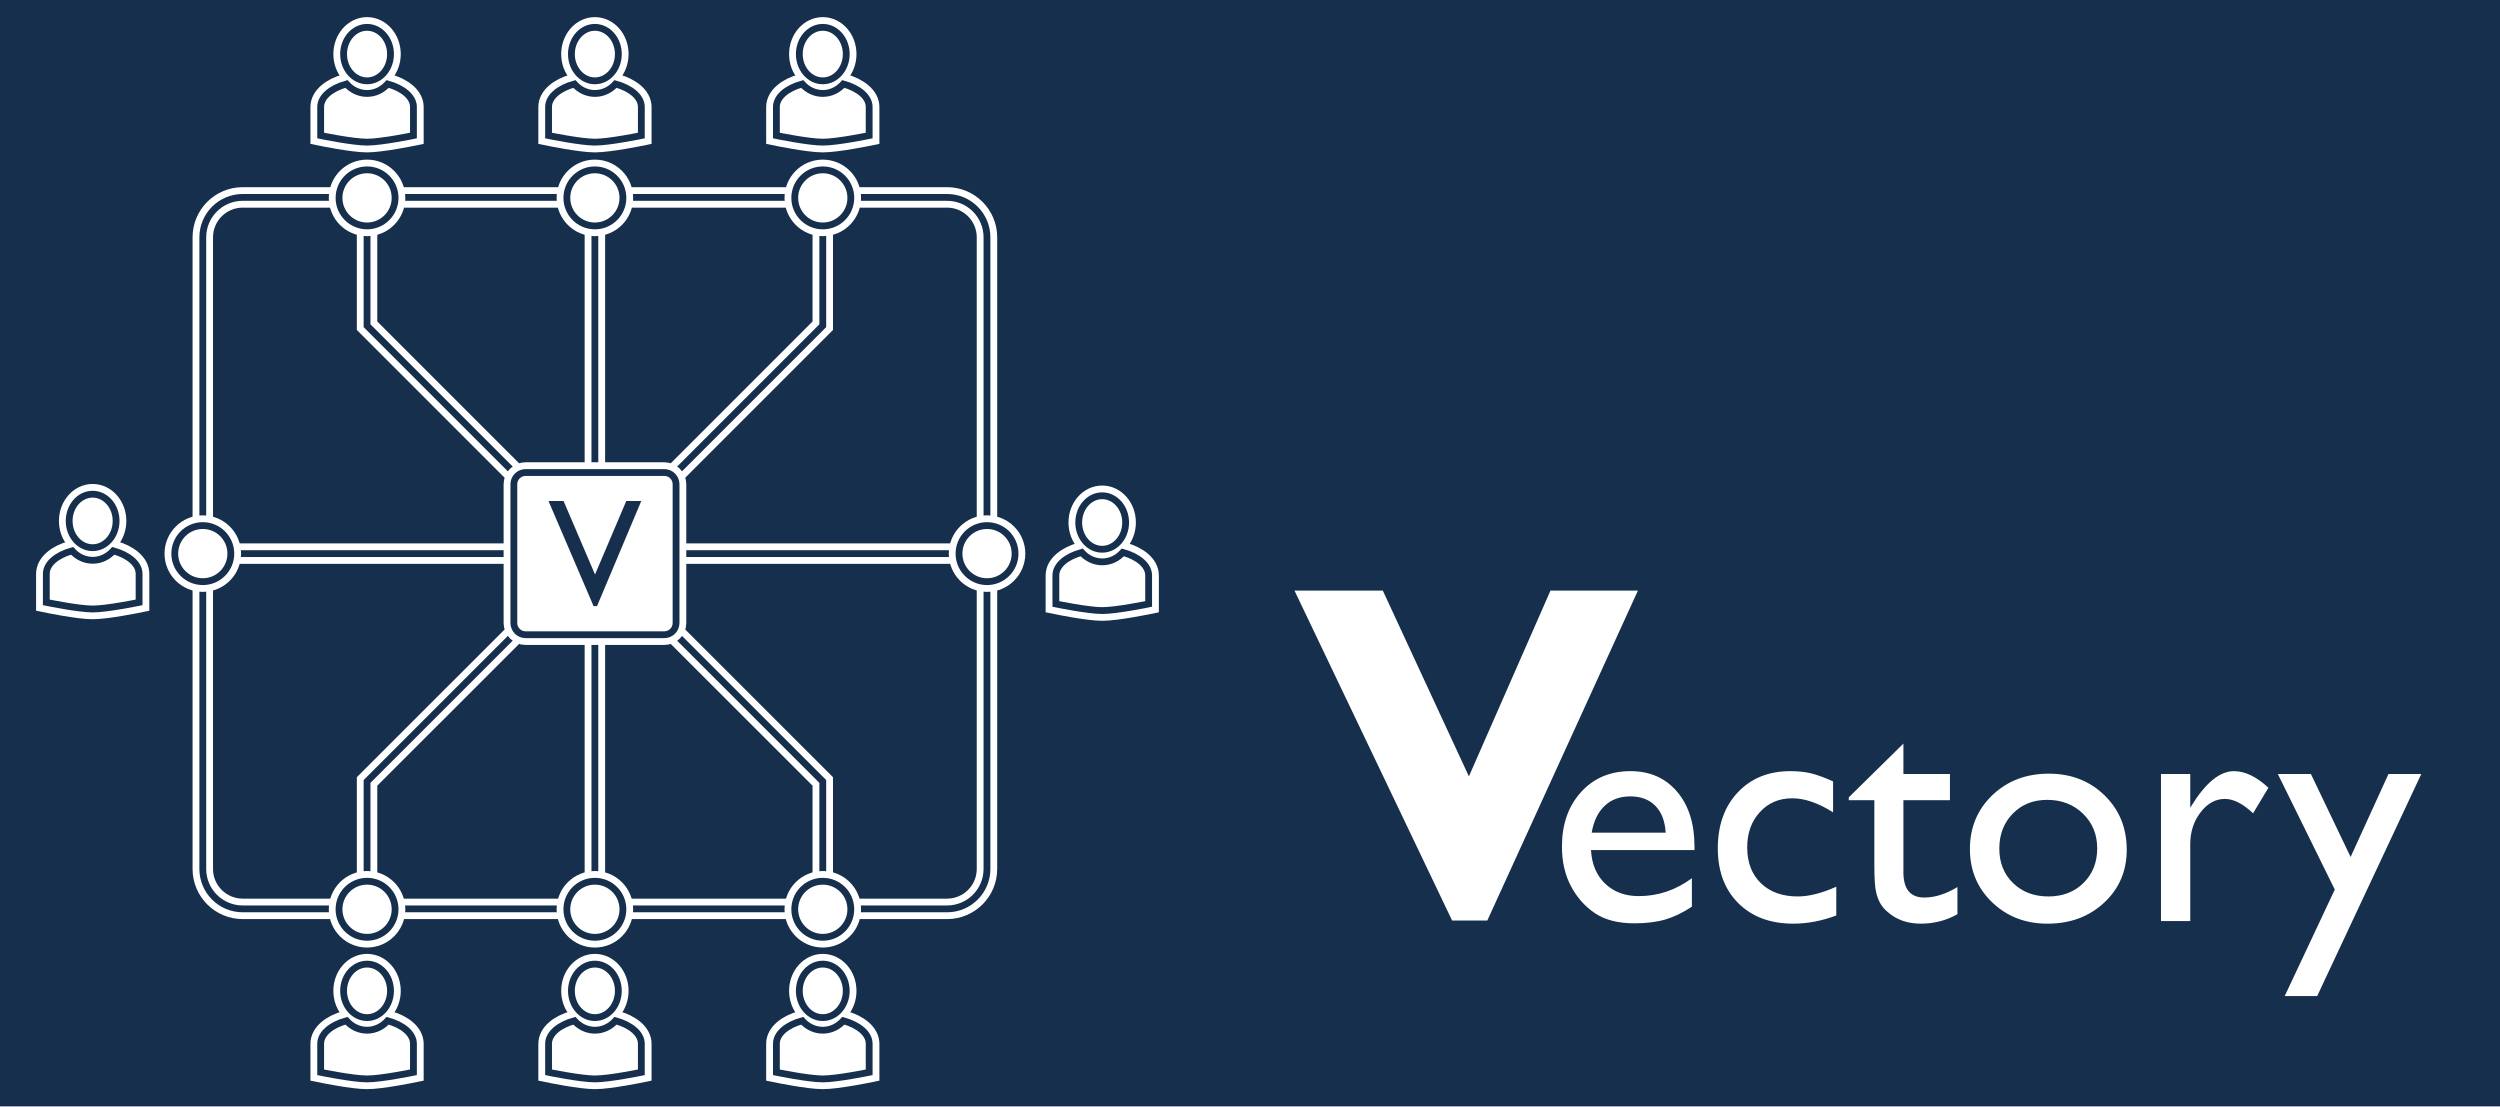
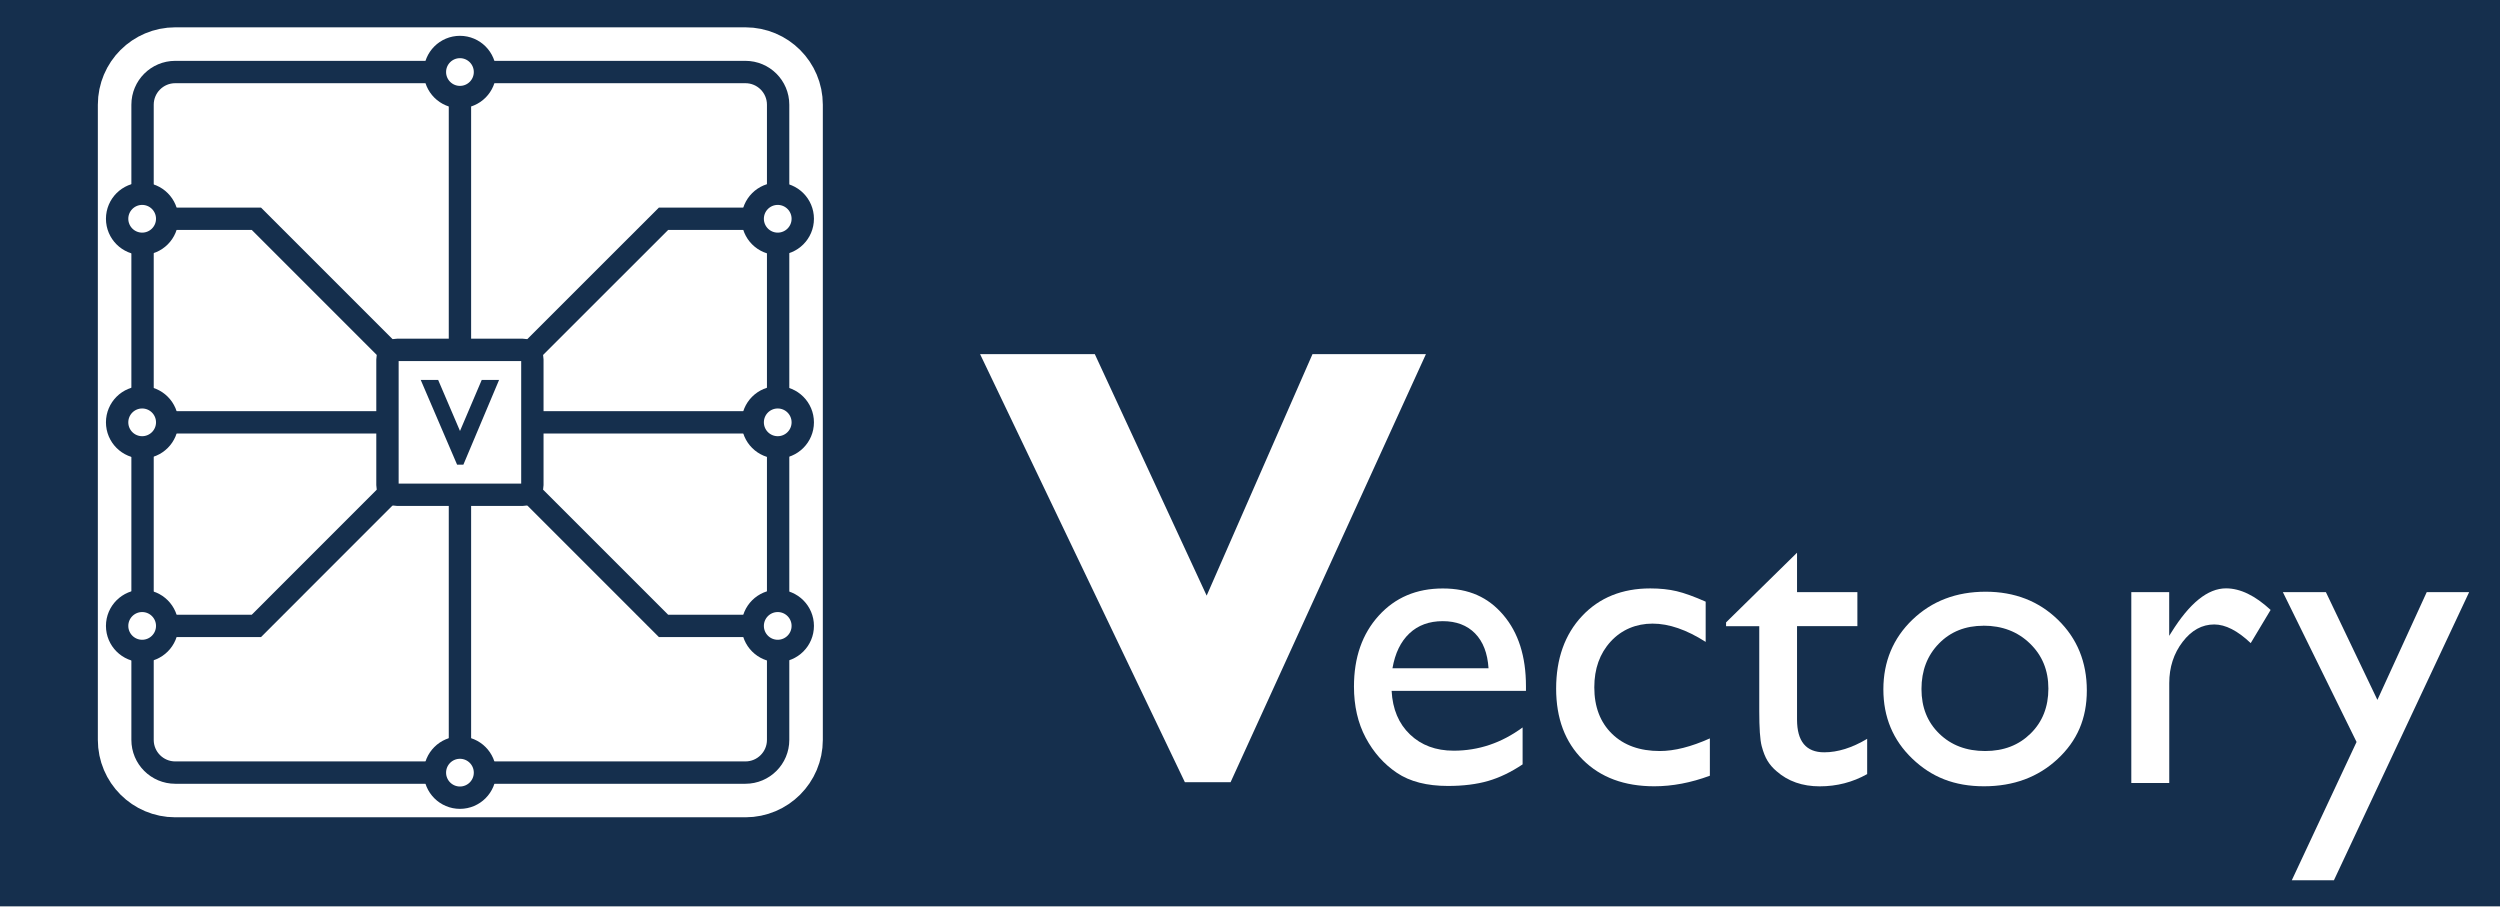
- <svg xmlns="http://www.w3.org/2000/svg" version="1.1" viewBox="0 0 366.5 162.19">
+ <svg xmlns="http://www.w3.org/2000/svg" version="1.1" viewBox="0 0 447.39 162.19">
  <defs>
    <style>
      .st0 {
        font-family: GillSansMT-Bold, 'Gill Sans MT';
        font-size: 70px;
        font-weight: 700;
      }

      .st0, .st1, .st2, .st3 {
        fill: #fff;
      }

-       .st4, .st5, .st6, .st7 {
+       .st4, .st5, .st6, .st7, .st8, .st9, .st10, .st11 {
        fill: none;
      }

-       .st4, .st7 {
+       .st4, .st7, .st12, .st9, .st10 {
        stroke: #152f4d;
      }

-       .st5, .st6 {
+       .st5, .st6, .st8, .st11 {
        stroke: #fff;
+       }
+ 
+       .st5, .st8 {
        stroke-width: 3px;
+       }
+ 
+       .st6 {
+         stroke-width: 16px;
+       }
+ 
+       .st6, .st7, .st3, .st8, .st10, .st11 {
+         stroke-miterlimit: 10;
      }

      .st2 {
        font-family: GillSansMT, 'Gill Sans MT';
        font-size: 48px;
      }

-       .st8 {
+       .st7, .st9 {
+         stroke-width: 4px;
+       }
+ 
+       .st13, .st12 {
        fill: #152f4d;
      }

      .st3 {
        stroke: #1d1d1b;
      }

-       .st3, .st6, .st7 {
-         stroke-miterlimit: 10;
+       .st14 {
+         display: none;
+       }
+ 
+       .st11 {
+         stroke-width: 11px;
      }
    </style>
  </defs>
-   <g id="Ebene_1">
-     <rect class="st8" width="366.5" height="162.19" />
-     <g>
-       <rect class="st6" x="29.73" y="28.94" width="114.96" height="104.3" rx="5.85" ry="5.85" />
-       <rect class="st7" x="29.73" y="28.94" width="114.96" height="104.3" rx="5.85" ry="5.85" />
-     </g>
-     <g>
-       <line class="st6" x1="29.73" y1="81.16" x2="144.7" y2="81.16" />
-       <line class="st7" x1="29.73" y1="81.16" x2="144.7" y2="81.16" />
-     </g>
-     <g>
-       <line class="st6" x1="87.21" y1="29.01" x2="87.21" y2="133.3" />
-       <line class="st7" x1="87.21" y1="29.01" x2="87.21" y2="133.3" />
-     </g>
-     <g>
-       <polyline class="st6" points="75.33 93.05 53.81 114.56 53.81 133.3" />
-       <polyline class="st7" points="75.33 93.05 53.81 114.56 53.81 133.3" />
-     </g>
-     <g>
-       <polyline class="st6" points="75.33 69.27 53.81 47.75 53.81 29.01" />
-       <polyline class="st7" points="75.33 69.27 53.81 47.75 53.81 29.01" />
-     </g>
-     <g>
-       <polyline class="st6" points="99.1 93.05 120.62 114.56 120.62 133.3" />
-       <polyline class="st7" points="99.1 93.05 120.62 114.56 120.62 133.3" />
-     </g>
-     <g>
-       <polyline class="st6" points="99.1 69.27 120.62 47.75 120.62 29.01" />
-       <polyline class="st7" points="99.1 69.27 120.62 47.75 120.62 29.01" />
+   <g id="Ebene_5">
+     <rect class="st13" width="447.39" height="162.19" />
+   </g>
+   <g id="Ebene_1_Kopie">
+     <g>
+       <rect class="st1" x="25.51" y="12.89" width="113.74" height="125.37" rx="5.85" ry="5.85" />
+       <rect class="st6" x="25.51" y="12.89" width="113.74" height="125.37" rx="5.85" ry="5.85" />
+       <rect class="st7" x="25.51" y="12.89" width="113.74" height="125.37" rx="5.85" ry="5.85" />
+     </g>
+     <g>
+       <line class="st1" x1="82.31" y1="12.89" x2="82.31" y2="138.27" />
+       <line class="st11" x1="82.31" y1="12.89" x2="82.31" y2="138.27" />
+       <line class="st7" x1="82.31" y1="12.89" x2="82.31" y2="138.27" />
+     </g>
+     <g>
+       <line class="st1" x1="139.18" y1="75.58" x2="25.44" y2="75.58" />
+       <line class="st11" x1="139.18" y1="75.58" x2="25.44" y2="75.58" />
+       <line class="st7" x1="139.18" y1="75.58" x2="25.44" y2="75.58" />
+     </g>
+     <g>
+       <polyline class="st1" points="69.34 62.61 45.88 39.15 25.44 39.15" />
+       <polyline class="st11" points="69.34 62.61 45.88 39.15 25.44 39.15" />
+       <polyline class="st7" points="69.34 62.61 45.88 39.15 25.44 39.15" />
+     </g>
+     <g>
+       <polyline class="st1" points="95.27 62.61 118.74 39.15 139.18 39.15" />
+       <polyline class="st11" points="95.27 62.61 118.74 39.15 139.18 39.15" />
+       <polyline class="st7" points="95.27 62.61 118.74 39.15 139.18 39.15" />
+     </g>
+     <g>
+       <polyline class="st1" points="69.34 88.54 45.88 112.01 25.44 112.01" />
+       <polyline class="st11" points="69.34 88.54 45.88 112.01 25.44 112.01" />
+       <polyline class="st7" points="69.34 88.54 45.88 112.01 25.44 112.01" />
+     </g>
+     <g>
+       <polyline class="st1" points="95.27 88.54 118.74 112.01 139.18 112.01" />
+       <polyline class="st11" points="95.27 88.54 118.74 112.01 139.18 112.01" />
+       <polyline class="st7" points="95.27 88.54 118.74 112.01 139.18 112.01" />
+     </g>
+     <g>
+       <rect class="st1" x="69.34" y="62.61" width="25.93" height="25.93" rx="1.72" ry="1.72" />
+       <rect class="st5" x="69.34" y="62.61" width="25.93" height="25.93" rx="1.72" ry="1.72" />
+       <rect class="st9" x="69.34" y="62.61" width="25.93" height="25.93" rx="1.72" ry="1.72" />
+     </g>
+     <g>
+       <g>
+         <circle class="st1" cx="139.18" cy="39.15" r="4.48" />
+         <circle class="st5" cx="139.18" cy="39.15" r="4.48" />
+         <circle class="st9" cx="139.18" cy="39.15" r="4.48" />
+       </g>
+       <g>
+         <circle class="st1" cx="139.18" cy="75.58" r="4.48" />
+         <circle class="st5" cx="139.18" cy="75.58" r="4.48" />
+         <circle class="st9" cx="139.18" cy="75.58" r="4.48" />
+       </g>
+       <g>
+         <circle class="st1" cx="139.18" cy="112.01" r="4.48" />
+         <circle class="st5" cx="139.18" cy="112.01" r="4.48" />
+         <circle class="st9" cx="139.18" cy="112.01" r="4.48" />
+       </g>
+       <g>
+         <circle class="st1" cx="25.44" cy="39.15" r="4.48" />
+         <circle class="st5" cx="25.44" cy="39.15" r="4.48" />
+         <circle class="st9" cx="25.44" cy="39.15" r="4.48" />
+       </g>
+       <g>
+         <circle class="st1" cx="82.31" cy="12.89" r="4.48" />
+         <circle class="st5" cx="82.31" cy="12.89" r="4.48" />
+         <circle class="st9" cx="82.31" cy="12.89" r="4.48" />
+       </g>
+       <g>
+         <circle class="st1" cx="82.31" cy="138.27" r="4.48" />
+         <circle class="st5" cx="82.31" cy="138.27" r="4.48" />
+         <circle class="st9" cx="82.31" cy="138.27" r="4.48" />
+       </g>
+       <g>
+         <circle class="st1" cx="25.44" cy="75.58" r="4.48" />
+         <circle class="st5" cx="25.44" cy="75.58" r="4.48" />
+         <circle class="st9" cx="25.44" cy="75.58" r="4.48" />
+       </g>
+       <g>
+         <circle class="st1" cx="25.44" cy="112.01" r="4.48" />
+         <circle class="st5" cx="25.44" cy="112.01" r="4.48" />
+         <circle class="st9" cx="25.44" cy="112.01" r="4.48" />
+       </g>
+     </g>
+     <path class="st12" d="M86.55,68.49h2.01l-5.97,14.17h-.46l-6.08-14.17h2.03l4.24,9.91,4.22-9.91Z" />
+   </g>
+   <g id="Ebene_2">
+     <path class="st1" d="M255.18,63.37l-34.96,76.61h-8.18l-36.65-76.61h20.53l20.02,43.22,18.94-43.22h20.3Z" />
+     <g>
+       <path class="st1" d="M273.06,123.64h-24.02c.17,3.27,1.27,5.87,3.29,7.8s4.62,2.9,7.82,2.9c4.46,0,8.56-1.39,12.33-4.16v6.61c-2.08,1.39-4.14,2.38-6.18,2.97s-4.44.89-7.18.89c-3.76,0-6.81-.78-9.13-2.34s-4.19-3.66-5.59-6.29-2.1-5.69-2.1-9.15c0-5.2,1.47-9.42,4.42-12.68s6.77-4.88,11.47-4.88,8.14,1.58,10.84,4.75,4.05,7.41,4.05,12.73v.85ZM249.19,119.59h17.19c-.17-2.7-.98-4.78-2.41-6.24s-3.37-2.19-5.79-2.19-4.41.73-5.96,2.19-2.56,3.54-3.03,6.24Z" />
+       <path class="st1" d="M305.99,132.14v6.68c-3.39,1.26-6.71,1.89-9.95,1.89-5.35,0-9.61-1.58-12.79-4.75s-4.77-7.41-4.77-12.73,1.55-9.7,4.64-12.99,7.17-4.94,12.21-4.94c1.76,0,3.34.17,4.73.5s3.12.96,5.18,1.87v7.2c-3.42-2.18-6.58-3.27-9.5-3.27s-5.54,1.07-7.5,3.21-2.93,4.87-2.93,8.19c0,3.49,1.06,6.26,3.17,8.32s4.97,3.08,8.56,3.08c2.6,0,5.58-.75,8.95-2.26Z" />
+       <path class="st1" d="M308.89,111.38l12.7-12.47v7.05h10.8v6.09h-10.8v16.72c0,3.9,1.62,5.86,4.86,5.86,2.43,0,4.99-.8,7.69-2.41v6.31c-2.6,1.46-5.43,2.19-8.5,2.19s-5.67-.9-7.72-2.71c-.64-.54-1.18-1.16-1.6-1.84s-.77-1.57-1.06-2.67-.43-3.2-.43-6.29v-15.15h-5.94v-.67Z" />
+       <path class="st1" d="M355.33,105.89c5.2,0,9.52,1.68,12.96,5.03s5.16,7.57,5.16,12.64-1.74,9.02-5.23,12.27-7.88,4.88-13.18,4.88-9.4-1.65-12.84-4.96c-3.44-3.3-5.16-7.43-5.16-12.38s1.74-9.16,5.22-12.49,7.84-4.99,13.09-4.99ZM354.96,111.98c-3.24,0-5.9,1.06-7.98,3.19s-3.12,4.84-3.12,8.13,1.06,5.93,3.19,8,4.86,3.1,8.2,3.1,6.03-1.05,8.15-3.14,3.17-4.77,3.17-8.04-1.1-5.93-3.3-8.06-4.97-3.19-8.32-3.19Z" />
+       <path class="st1" d="M388.19,105.96v7.83l.37-.59c3.27-5.27,6.53-7.91,9.8-7.91,2.55,0,5.21,1.29,7.98,3.86l-3.56,5.94c-2.35-2.23-4.53-3.34-6.53-3.34-2.18,0-4.07,1.04-5.66,3.12s-2.39,4.54-2.39,7.39v17.86h-6.79v-34.16h6.79Z" />
+       <path class="st1" d="M434.29,105.96h7.58l-24.2,51.57h-7.54l11.59-24.75-13.19-26.82h7.7l9.22,19.29,8.83-19.29Z" />
+     </g>
+   </g>
+   <g id="Ebene_1" class="st14">
+     <rect class="st13" width="366.5" height="162.19" />
+     <g>
+       <rect class="st8" x="29.73" y="28.94" width="114.96" height="104.3" rx="5.85" ry="5.85" />
+       <rect class="st10" x="29.73" y="28.94" width="114.96" height="104.3" rx="5.85" ry="5.85" />
+     </g>
+     <g>
+       <line class="st8" x1="29.73" y1="81.16" x2="144.7" y2="81.16" />
+       <line class="st10" x1="29.73" y1="81.16" x2="144.7" y2="81.16" />
+     </g>
+     <g>
+       <line class="st8" x1="87.21" y1="29.01" x2="87.21" y2="133.3" />
+       <line class="st10" x1="87.21" y1="29.01" x2="87.21" y2="133.3" />
+     </g>
+     <g>
+       <polyline class="st8" points="75.33 93.05 53.81 114.56 53.81 133.3" />
+       <polyline class="st10" points="75.33 93.05 53.81 114.56 53.81 133.3" />
+     </g>
+     <g>
+       <polyline class="st8" points="75.33 69.27 53.81 47.75 53.81 29.01" />
+       <polyline class="st10" points="75.33 69.27 53.81 47.75 53.81 29.01" />
+     </g>
+     <g>
+       <polyline class="st8" points="99.1 93.05 120.62 114.56 120.62 133.3" />
+       <polyline class="st10" points="99.1 93.05 120.62 114.56 120.62 133.3" />
+     </g>
+     <g>
+       <polyline class="st8" points="99.1 69.27 120.62 47.75 120.62 29.01" />
+       <polyline class="st10" points="99.1 69.27 120.62 47.75 120.62 29.01" />
    </g>
    <g>
      <rect class="st1" x="75.33" y="69.27" width="23.78" height="23.78" rx="1.72" ry="1.72" />
      <rect class="st5" x="75.33" y="69.27" width="23.78" height="23.78" rx="1.72" ry="1.72" />
      <rect class="st4" x="75.33" y="69.27" width="23.78" height="23.78" rx="1.72" ry="1.72" />
    </g>
    <g>
      <circle class="st1" cx="53.81" cy="29.01" r="4.11" />
      <circle class="st5" cx="53.81" cy="29.01" r="4.11" />
      <circle class="st4" cx="53.81" cy="29.01" r="4.11" />
    </g>
    <g>
      <circle class="st1" cx="87.21" cy="29.01" r="4.11" />
      <circle class="st5" cx="87.21" cy="29.01" r="4.11" />
      <circle class="st4" cx="87.21" cy="29.01" r="4.11" />
    </g>
    <g>
      <circle class="st1" cx="120.62" cy="29.01" r="4.11" />
      <circle class="st5" cx="120.62" cy="29.01" r="4.11" />
      <circle class="st4" cx="120.62" cy="29.01" r="4.11" />
    </g>
    <g>
      <circle class="st1" cx="53.81" cy="133.3" r="4.11" />
      <circle class="st5" cx="53.81" cy="133.3" r="4.11" />
      <circle class="st4" cx="53.81" cy="133.3" r="4.11" />
    </g>
    <g>
      <circle class="st1" cx="29.73" cy="81.16" r="4.11" />
      <circle class="st5" cx="29.73" cy="81.16" r="4.11" />
      <circle class="st4" cx="29.73" cy="81.16" r="4.11" />
    </g>
    <g>
      <circle class="st1" cx="144.7" cy="81.16" r="4.11" />
      <circle class="st5" cx="144.7" cy="81.16" r="4.11" />
      <circle class="st4" cx="144.7" cy="81.16" r="4.11" />
    </g>
    <g>
      <circle class="st1" cx="87.21" cy="133.3" r="4.11" />
      <circle class="st5" cx="87.21" cy="133.3" r="4.11" />
      <circle class="st4" cx="87.21" cy="133.3" r="4.11" />
    </g>
    <g>
      <circle class="st1" cx="120.62" cy="133.3" r="4.11" />
      <circle class="st5" cx="120.62" cy="133.3" r="4.11" />
      <circle class="st4" cx="120.62" cy="133.3" r="4.11" />
    </g>
    <g>
      <g>
        <path class="st3" d="M56.83,12.31c-.78.86-1.84,1.39-3.02,1.39s-2.25-.53-3.02-1.39c-2.24.62-3.78,1.89-3.78,3.37v4.19s4.71.97,6.8.97,6.8-.97,6.8-.97v-4.19c0-1.48-1.54-2.75-3.78-3.37Z" />
        <ellipse class="st3" cx="53.81" cy="7.93" rx="3.44" ry="3.92" />
        <path class="st3" d="M53.81,20.47" />
      </g>
      <g>
        <path class="st1" d="M56.83,12.31c-.78.86-1.84,1.39-3.02,1.39s-2.25-.53-3.02-1.39c-2.24.62-3.78,1.89-3.78,3.37v4.19s4.71.97,6.8.97,6.8-.97,6.8-.97v-4.19c0-1.48-1.54-2.75-3.78-3.37Z" />
        <ellipse class="st1" cx="53.81" cy="7.93" rx="3.44" ry="3.92" />
        <path class="st1" d="M53.81,20.47" />
      </g>
      <g>
        <path class="st5" d="M56.83,12.31c-.78.86-1.84,1.39-3.02,1.39s-2.25-.53-3.02-1.39c-2.24.62-3.78,1.89-3.78,3.37v4.19s4.71.97,6.8.97,6.8-.97,6.8-.97v-4.19c0-1.48-1.54-2.75-3.78-3.37Z" />
        <ellipse class="st5" cx="53.81" cy="7.93" rx="3.44" ry="3.92" />
        <path class="st5" d="M53.81,20.47" />
      </g>
      <g>
        <path class="st4" d="M56.83,12.31c-.78.86-1.84,1.39-3.02,1.39s-2.25-.53-3.02-1.39c-2.24.62-3.78,1.89-3.78,3.37v4.19s4.71.97,6.8.97,6.8-.97,6.8-.97v-4.19c0-1.48-1.54-2.75-3.78-3.37Z" />
        <ellipse class="st4" cx="53.81" cy="7.93" rx="3.44" ry="3.92" />
        <path class="st4" d="M53.81,20.47" />
      </g>
    </g>
    <g>
      <g>
        <path class="st3" d="M16.61,80.75c-.78.86-1.84,1.39-3.02,1.39s-2.25-.53-3.02-1.39c-2.24.62-3.78,1.89-3.78,3.37v4.19s4.71.97,6.8.97,6.8-.97,6.8-.97v-4.19c0-1.48-1.54-2.75-3.78-3.37Z" />
        <ellipse class="st3" cx="13.58" cy="76.37" rx="3.44" ry="3.92" />
        <path class="st3" d="M13.58,88.91" />
      </g>
      <g>
        <path class="st1" d="M16.61,80.75c-.78.86-1.84,1.39-3.02,1.39s-2.25-.53-3.02-1.39c-2.24.62-3.78,1.89-3.78,3.37v4.19s4.71.97,6.8.97,6.8-.97,6.8-.97v-4.19c0-1.48-1.54-2.75-3.78-3.37Z" />
        <ellipse class="st1" cx="13.58" cy="76.37" rx="3.44" ry="3.92" />
        <path class="st1" d="M13.58,88.91" />
      </g>
      <g>
        <path class="st5" d="M16.61,80.75c-.78.86-1.84,1.39-3.02,1.39s-2.25-.53-3.02-1.39c-2.24.62-3.78,1.89-3.78,3.37v4.19s4.71.97,6.8.97,6.8-.97,6.8-.97v-4.19c0-1.48-1.54-2.75-3.78-3.37Z" />
        <ellipse class="st5" cx="13.58" cy="76.37" rx="3.44" ry="3.92" />
        <path class="st5" d="M13.58,88.91" />
      </g>
      <g>
        <path class="st4" d="M16.61,80.75c-.78.86-1.84,1.39-3.02,1.39s-2.25-.53-3.02-1.39c-2.24.62-3.78,1.89-3.78,3.37v4.19s4.71.97,6.8.97,6.8-.97,6.8-.97v-4.19c0-1.48-1.54-2.75-3.78-3.37Z" />
        <ellipse class="st4" cx="13.58" cy="76.37" rx="3.44" ry="3.92" />
        <path class="st4" d="M13.58,88.91" />
      </g>
    </g>
    <g>
      <g>
        <path class="st3" d="M164.61,80.98c-.78.86-1.84,1.39-3.02,1.39s-2.25-.53-3.02-1.39c-2.24.62-3.78,1.89-3.78,3.37v4.19s4.71.97,6.8.97,6.8-.97,6.8-.97v-4.19c0-1.48-1.54-2.75-3.78-3.37Z" />
        <ellipse class="st3" cx="161.58" cy="76.6" rx="3.44" ry="3.92" />
        <path class="st3" d="M161.58,89.13" />
      </g>
      <g>
        <path class="st1" d="M164.61,80.98c-.78.86-1.84,1.39-3.02,1.39s-2.25-.53-3.02-1.39c-2.24.62-3.78,1.89-3.78,3.37v4.19s4.71.97,6.8.97,6.8-.97,6.8-.97v-4.19c0-1.48-1.54-2.75-3.78-3.37Z" />
        <ellipse class="st1" cx="161.58" cy="76.6" rx="3.44" ry="3.92" />
        <path class="st1" d="M161.58,89.13" />
      </g>
      <g>
        <path class="st5" d="M164.61,80.98c-.78.86-1.84,1.39-3.02,1.39s-2.25-.53-3.02-1.39c-2.24.62-3.78,1.89-3.78,3.37v4.19s4.71.97,6.8.97,6.8-.97,6.8-.97v-4.19c0-1.48-1.54-2.75-3.78-3.37Z" />
        <ellipse class="st5" cx="161.58" cy="76.6" rx="3.44" ry="3.92" />
        <path class="st5" d="M161.58,89.13" />
      </g>
      <g>
        <path class="st4" d="M164.61,80.98c-.78.86-1.84,1.39-3.02,1.39s-2.25-.53-3.02-1.39c-2.24.62-3.78,1.89-3.78,3.37v4.19s4.71.97,6.8.97,6.8-.97,6.8-.97v-4.19c0-1.48-1.54-2.75-3.78-3.37Z" />
        <ellipse class="st4" cx="161.58" cy="76.6" rx="3.44" ry="3.92" />
        <path class="st4" d="M161.58,89.13" />
      </g>
    </g>
    <g>
      <g>
        <path class="st3" d="M90.24,12.31c-.78.86-1.84,1.39-3.02,1.39s-2.25-.53-3.02-1.39c-2.24.62-3.78,1.89-3.78,3.37v4.19s4.71.97,6.8.97,6.8-.97,6.8-.97v-4.19c0-1.48-1.54-2.75-3.78-3.37Z" />
        <ellipse class="st3" cx="87.21" cy="7.93" rx="3.44" ry="3.92" />
        <path class="st3" d="M87.21,20.47" />
      </g>
      <g>
        <path class="st1" d="M90.24,12.31c-.78.86-1.84,1.39-3.02,1.39s-2.25-.53-3.02-1.39c-2.24.62-3.78,1.89-3.78,3.37v4.19s4.71.97,6.8.97,6.8-.97,6.8-.97v-4.19c0-1.48-1.54-2.75-3.78-3.37Z" />
        <ellipse class="st1" cx="87.21" cy="7.93" rx="3.44" ry="3.92" />
        <path class="st1" d="M87.21,20.47" />
      </g>
      <g>
        <path class="st5" d="M90.24,12.31c-.78.86-1.84,1.39-3.02,1.39s-2.25-.53-3.02-1.39c-2.24.62-3.78,1.89-3.78,3.37v4.19s4.71.97,6.8.97,6.8-.97,6.8-.97v-4.19c0-1.48-1.54-2.75-3.78-3.37Z" />
        <ellipse class="st5" cx="87.21" cy="7.93" rx="3.44" ry="3.92" />
        <path class="st5" d="M87.21,20.47" />
      </g>
      <g>
        <path class="st4" d="M90.24,12.31c-.78.86-1.84,1.39-3.02,1.39s-2.25-.53-3.02-1.39c-2.24.62-3.78,1.89-3.78,3.37v4.19s4.71.97,6.8.97,6.8-.97,6.8-.97v-4.19c0-1.48-1.54-2.75-3.78-3.37Z" />
        <ellipse class="st4" cx="87.21" cy="7.93" rx="3.44" ry="3.92" />
        <path class="st4" d="M87.21,20.47" />
      </g>
    </g>
    <g>
      <g>
        <path class="st3" d="M123.64,12.31c-.78.86-1.84,1.39-3.02,1.39s-2.25-.53-3.02-1.39c-2.24.62-3.78,1.89-3.78,3.37v4.19s4.71.97,6.8.97,6.8-.97,6.8-.97v-4.19c0-1.48-1.54-2.75-3.78-3.37Z" />
        <ellipse class="st3" cx="120.62" cy="7.93" rx="3.44" ry="3.92" />
        <path class="st3" d="M120.62,20.47" />
      </g>
      <g>
        <path class="st1" d="M123.64,12.31c-.78.86-1.84,1.39-3.02,1.39s-2.25-.53-3.02-1.39c-2.24.62-3.78,1.89-3.78,3.37v4.19s4.71.97,6.8.97,6.8-.97,6.8-.97v-4.19c0-1.48-1.54-2.75-3.78-3.37Z" />
        <ellipse class="st1" cx="120.62" cy="7.93" rx="3.44" ry="3.92" />
        <path class="st1" d="M120.62,20.47" />
      </g>
      <g>
        <path class="st5" d="M123.64,12.31c-.78.86-1.84,1.39-3.02,1.39s-2.25-.53-3.02-1.39c-2.24.62-3.78,1.89-3.78,3.37v4.19s4.71.97,6.8.97,6.8-.97,6.8-.97v-4.19c0-1.48-1.54-2.75-3.78-3.37Z" />
        <ellipse class="st5" cx="120.62" cy="7.93" rx="3.44" ry="3.92" />
        <path class="st5" d="M120.62,20.47" />
      </g>
      <g>
        <path class="st4" d="M123.64,12.31c-.78.86-1.84,1.39-3.02,1.39s-2.25-.53-3.02-1.39c-2.24.62-3.78,1.89-3.78,3.37v4.19s4.71.97,6.8.97,6.8-.97,6.8-.97v-4.19c0-1.48-1.54-2.75-3.78-3.37Z" />
        <ellipse class="st4" cx="120.62" cy="7.93" rx="3.44" ry="3.92" />
        <path class="st4" d="M120.62,20.47" />
      </g>
    </g>
    <g>
      <g>
        <path class="st3" d="M56.83,149.64c-.78.86-1.84,1.39-3.02,1.39s-2.25-.53-3.02-1.39c-2.24.62-3.78,1.89-3.78,3.37v4.19s4.71.97,6.8.97,6.8-.97,6.8-.97v-4.19c0-1.48-1.54-2.75-3.78-3.37Z" />
        <ellipse class="st3" cx="53.81" cy="145.26" rx="3.44" ry="3.92" />
        <path class="st3" d="M53.81,157.8" />
      </g>
      <g>
        <path class="st1" d="M56.83,149.64c-.78.86-1.84,1.39-3.02,1.39s-2.25-.53-3.02-1.39c-2.24.62-3.78,1.89-3.78,3.37v4.19s4.71.97,6.8.97,6.8-.97,6.8-.97v-4.19c0-1.48-1.54-2.75-3.78-3.37Z" />
        <ellipse class="st1" cx="53.81" cy="145.26" rx="3.44" ry="3.92" />
        <path class="st1" d="M53.81,157.8" />
      </g>
      <g>
        <path class="st5" d="M56.83,149.64c-.78.86-1.84,1.39-3.02,1.39s-2.25-.53-3.02-1.39c-2.24.62-3.78,1.89-3.78,3.37v4.19s4.71.97,6.8.97,6.8-.97,6.8-.97v-4.19c0-1.48-1.54-2.75-3.78-3.37Z" />
        <ellipse class="st5" cx="53.81" cy="145.26" rx="3.44" ry="3.92" />
        <path class="st5" d="M53.81,157.8" />
      </g>
      <g>
        <path class="st4" d="M56.83,149.64c-.78.86-1.84,1.39-3.02,1.39s-2.25-.53-3.02-1.39c-2.24.62-3.78,1.89-3.78,3.37v4.19s4.71.97,6.8.97,6.8-.97,6.8-.97v-4.19c0-1.48-1.54-2.75-3.78-3.37Z" />
        <ellipse class="st4" cx="53.81" cy="145.26" rx="3.44" ry="3.92" />
        <path class="st4" d="M53.81,157.8" />
      </g>
    </g>
    <g>
      <g>
        <path class="st3" d="M90.24,149.64c-.78.86-1.84,1.39-3.02,1.39s-2.25-.53-3.02-1.39c-2.24.62-3.78,1.89-3.78,3.37v4.19s4.71.97,6.8.97,6.8-.97,6.8-.97v-4.19c0-1.48-1.54-2.75-3.78-3.37Z" />
        <ellipse class="st3" cx="87.21" cy="145.26" rx="3.44" ry="3.92" />
        <path class="st3" d="M87.21,157.8" />
      </g>
      <g>
        <path class="st1" d="M90.24,149.64c-.78.86-1.84,1.39-3.02,1.39s-2.25-.53-3.02-1.39c-2.24.62-3.78,1.89-3.78,3.37v4.19s4.71.97,6.8.97,6.8-.97,6.8-.97v-4.19c0-1.48-1.54-2.75-3.78-3.37Z" />
        <ellipse class="st1" cx="87.21" cy="145.26" rx="3.44" ry="3.92" />
        <path class="st1" d="M87.21,157.8" />
      </g>
      <g>
        <path class="st5" d="M90.24,149.64c-.78.86-1.84,1.39-3.02,1.39s-2.25-.53-3.02-1.39c-2.24.62-3.78,1.89-3.78,3.37v4.19s4.71.97,6.8.97,6.8-.97,6.8-.97v-4.19c0-1.48-1.54-2.75-3.78-3.37Z" />
        <ellipse class="st5" cx="87.21" cy="145.26" rx="3.44" ry="3.92" />
        <path class="st5" d="M87.21,157.8" />
      </g>
      <g>
        <path class="st4" d="M90.24,149.64c-.78.86-1.84,1.39-3.02,1.39s-2.25-.53-3.02-1.39c-2.24.62-3.78,1.89-3.78,3.37v4.19s4.71.97,6.8.97,6.8-.97,6.8-.97v-4.19c0-1.48-1.54-2.75-3.78-3.37Z" />
        <ellipse class="st4" cx="87.21" cy="145.26" rx="3.44" ry="3.92" />
        <path class="st4" d="M87.21,157.8" />
      </g>
    </g>
    <g>
      <g>
        <path class="st3" d="M123.64,149.64c-.78.86-1.84,1.39-3.02,1.39s-2.25-.53-3.02-1.39c-2.24.62-3.78,1.89-3.78,3.37v4.19s4.71.97,6.8.97,6.8-.97,6.8-.97v-4.19c0-1.48-1.54-2.75-3.78-3.37Z" />
        <ellipse class="st3" cx="120.62" cy="145.26" rx="3.44" ry="3.92" />
        <path class="st3" d="M120.62,157.8" />
      </g>
      <g>
        <path class="st1" d="M123.64,149.64c-.78.86-1.84,1.39-3.02,1.39s-2.25-.53-3.02-1.39c-2.24.62-3.78,1.89-3.78,3.37v4.19s4.71.97,6.8.97,6.8-.97,6.8-.97v-4.19c0-1.48-1.54-2.75-3.78-3.37Z" />
        <ellipse class="st1" cx="120.62" cy="145.26" rx="3.44" ry="3.92" />
        <path class="st1" d="M120.62,157.8" />
      </g>
      <g>
        <path class="st5" d="M123.64,149.64c-.78.86-1.84,1.39-3.02,1.39s-2.25-.53-3.02-1.39c-2.24.62-3.78,1.89-3.78,3.37v4.19s4.71.97,6.8.97,6.8-.97,6.8-.97v-4.19c0-1.48-1.54-2.75-3.78-3.37Z" />
        <ellipse class="st5" cx="120.62" cy="145.26" rx="3.44" ry="3.92" />
        <path class="st5" d="M120.62,157.8" />
      </g>
      <g>
        <path class="st4" d="M123.64,149.64c-.78.86-1.84,1.39-3.02,1.39s-2.25-.53-3.02-1.39c-2.24.62-3.78,1.89-3.78,3.37v4.19s4.71.97,6.8.97,6.8-.97,6.8-.97v-4.19c0-1.48-1.54-2.75-3.78-3.37Z" />
        <ellipse class="st4" cx="120.62" cy="145.26" rx="3.44" ry="3.92" />
        <path class="st4" d="M120.62,157.8" />
      </g>
    </g>
-     <path class="st8" d="M91.82,73.45h2.19l-6.49,15.41h-.5l-6.61-15.41h2.21l4.61,10.77,4.58-10.77Z" />
+     <path class="st13" d="M91.82,73.45h2.19l-6.49,15.41h-.5l-6.61-15.41h2.21l4.61,10.77,4.58-10.77Z" />
  </g>
-   <g id="Ebene_2" fill="#fff">
-     <path d="M227.30 86.58L240.12 86.58L218.04 134.95L212.88 134.95L189.77 86.58L202.72 86.58L215.34 113.82" />
-     <path d="M248.41 124.08L248.41 124.62L233.24 124.62Q233.41 127.72 235.32 129.55Q237.23 131.37 240.25 131.37Q244.47 131.37 248.03 128.75L248.03 132.92Q246.06 134.23 244.13 134.80Q242.20 135.36 239.60 135.36Q236.03 135.36 233.83 133.88Q231.63 132.41 230.30 129.91Q228.98 127.41 228.98 124.13Q228.98 119.21 231.77 116.13Q234.56 113.05 239.01 113.05Q243.30 113.05 245.85 116.05Q248.41 119.05 248.41 124.08M233.34 122.07L244.19 122.07Q244.03 119.51 242.67 118.13Q241.31 116.75 239.01 116.75Q236.71 116.75 235.25 118.13Q233.78 119.51 233.34 122.07M269.20 129.99L269.20 134.21Q265.99 135.41 262.92 135.41Q257.85 135.41 254.84 132.41Q251.83 129.41 251.83 124.37Q251.83 119.28 254.76 116.16Q257.69 113.05 262.47 113.05Q264.13 113.05 265.46 113.36Q266.78 113.68 268.73 114.55L268.73 119.09Q265.49 117.03 262.73 117.03Q259.85 117.03 257.99 119.06Q256.14 121.08 256.14 124.23Q256.14 127.53 258.15 129.48Q260.15 131.42 263.55 131.42Q266.01 131.42 269.20 129.99M271.03 117.31L271.03 116.89L279.04 109.01L279.04 113.47L285.86 113.47L285.86 117.31L279.04 117.31L279.04 127.88Q279.04 131.58 282.11 131.58Q284.41 131.58 286.96 130.04L286.96 134.02Q284.50 135.41 281.60 135.41Q278.67 135.41 276.72 133.69Q276.11 133.18 275.71 132.53Q275.31 131.89 275.05 130.85Q274.78 129.80 274.78 126.87L274.78 117.31L271.03 117.31M300.35 113.42Q305.27 113.42 308.53 116.60Q311.78 119.77 311.78 124.58Q311.78 129.24 308.48 132.32Q305.17 135.41 300.16 135.41Q295.31 135.41 292.05 132.28Q288.79 129.15 288.79 124.46Q288.79 119.73 292.08 116.57Q295.38 113.42 300.35 113.42M300.11 117.26Q297.04 117.26 295.07 119.28Q293.10 121.30 293.10 124.41Q293.10 127.51 295.12 129.46Q297.13 131.42 300.30 131.42Q303.44 131.42 305.44 129.44Q307.45 127.46 307.45 124.37Q307.45 121.30 305.36 119.28Q303.28 117.26 300.11 117.26M316.80 113.47L321.09 113.47L321.09 118.41L321.32 118.04Q324.42 113.05 327.51 113.05Q329.92 113.05 332.55 115.48L330.30 119.23Q328.07 117.12 326.17 117.12Q324.11 117.12 322.60 119.09Q321.09 121.06 321.09 123.76L321.09 135.03L316.80 135.03L316.80 113.47M344.60 125.63L350.15 113.47L354.96 113.47L339.70 146.02L334.94 146.02L342.28 130.41L333.93 113.47L338.78 113.47" />
+   <g id="Ebene_2_Kopie" class="st14">
+     <text class="st0" transform="translate(189.77 134.33)">
+       <tspan x="0" y="0">V</tspan>
+     </text>
+     <text class="st2" transform="translate(227.01 135.03)">
+       <tspan x="0" y="0">ectory</tspan>
+     </text>
  </g>
</svg>
